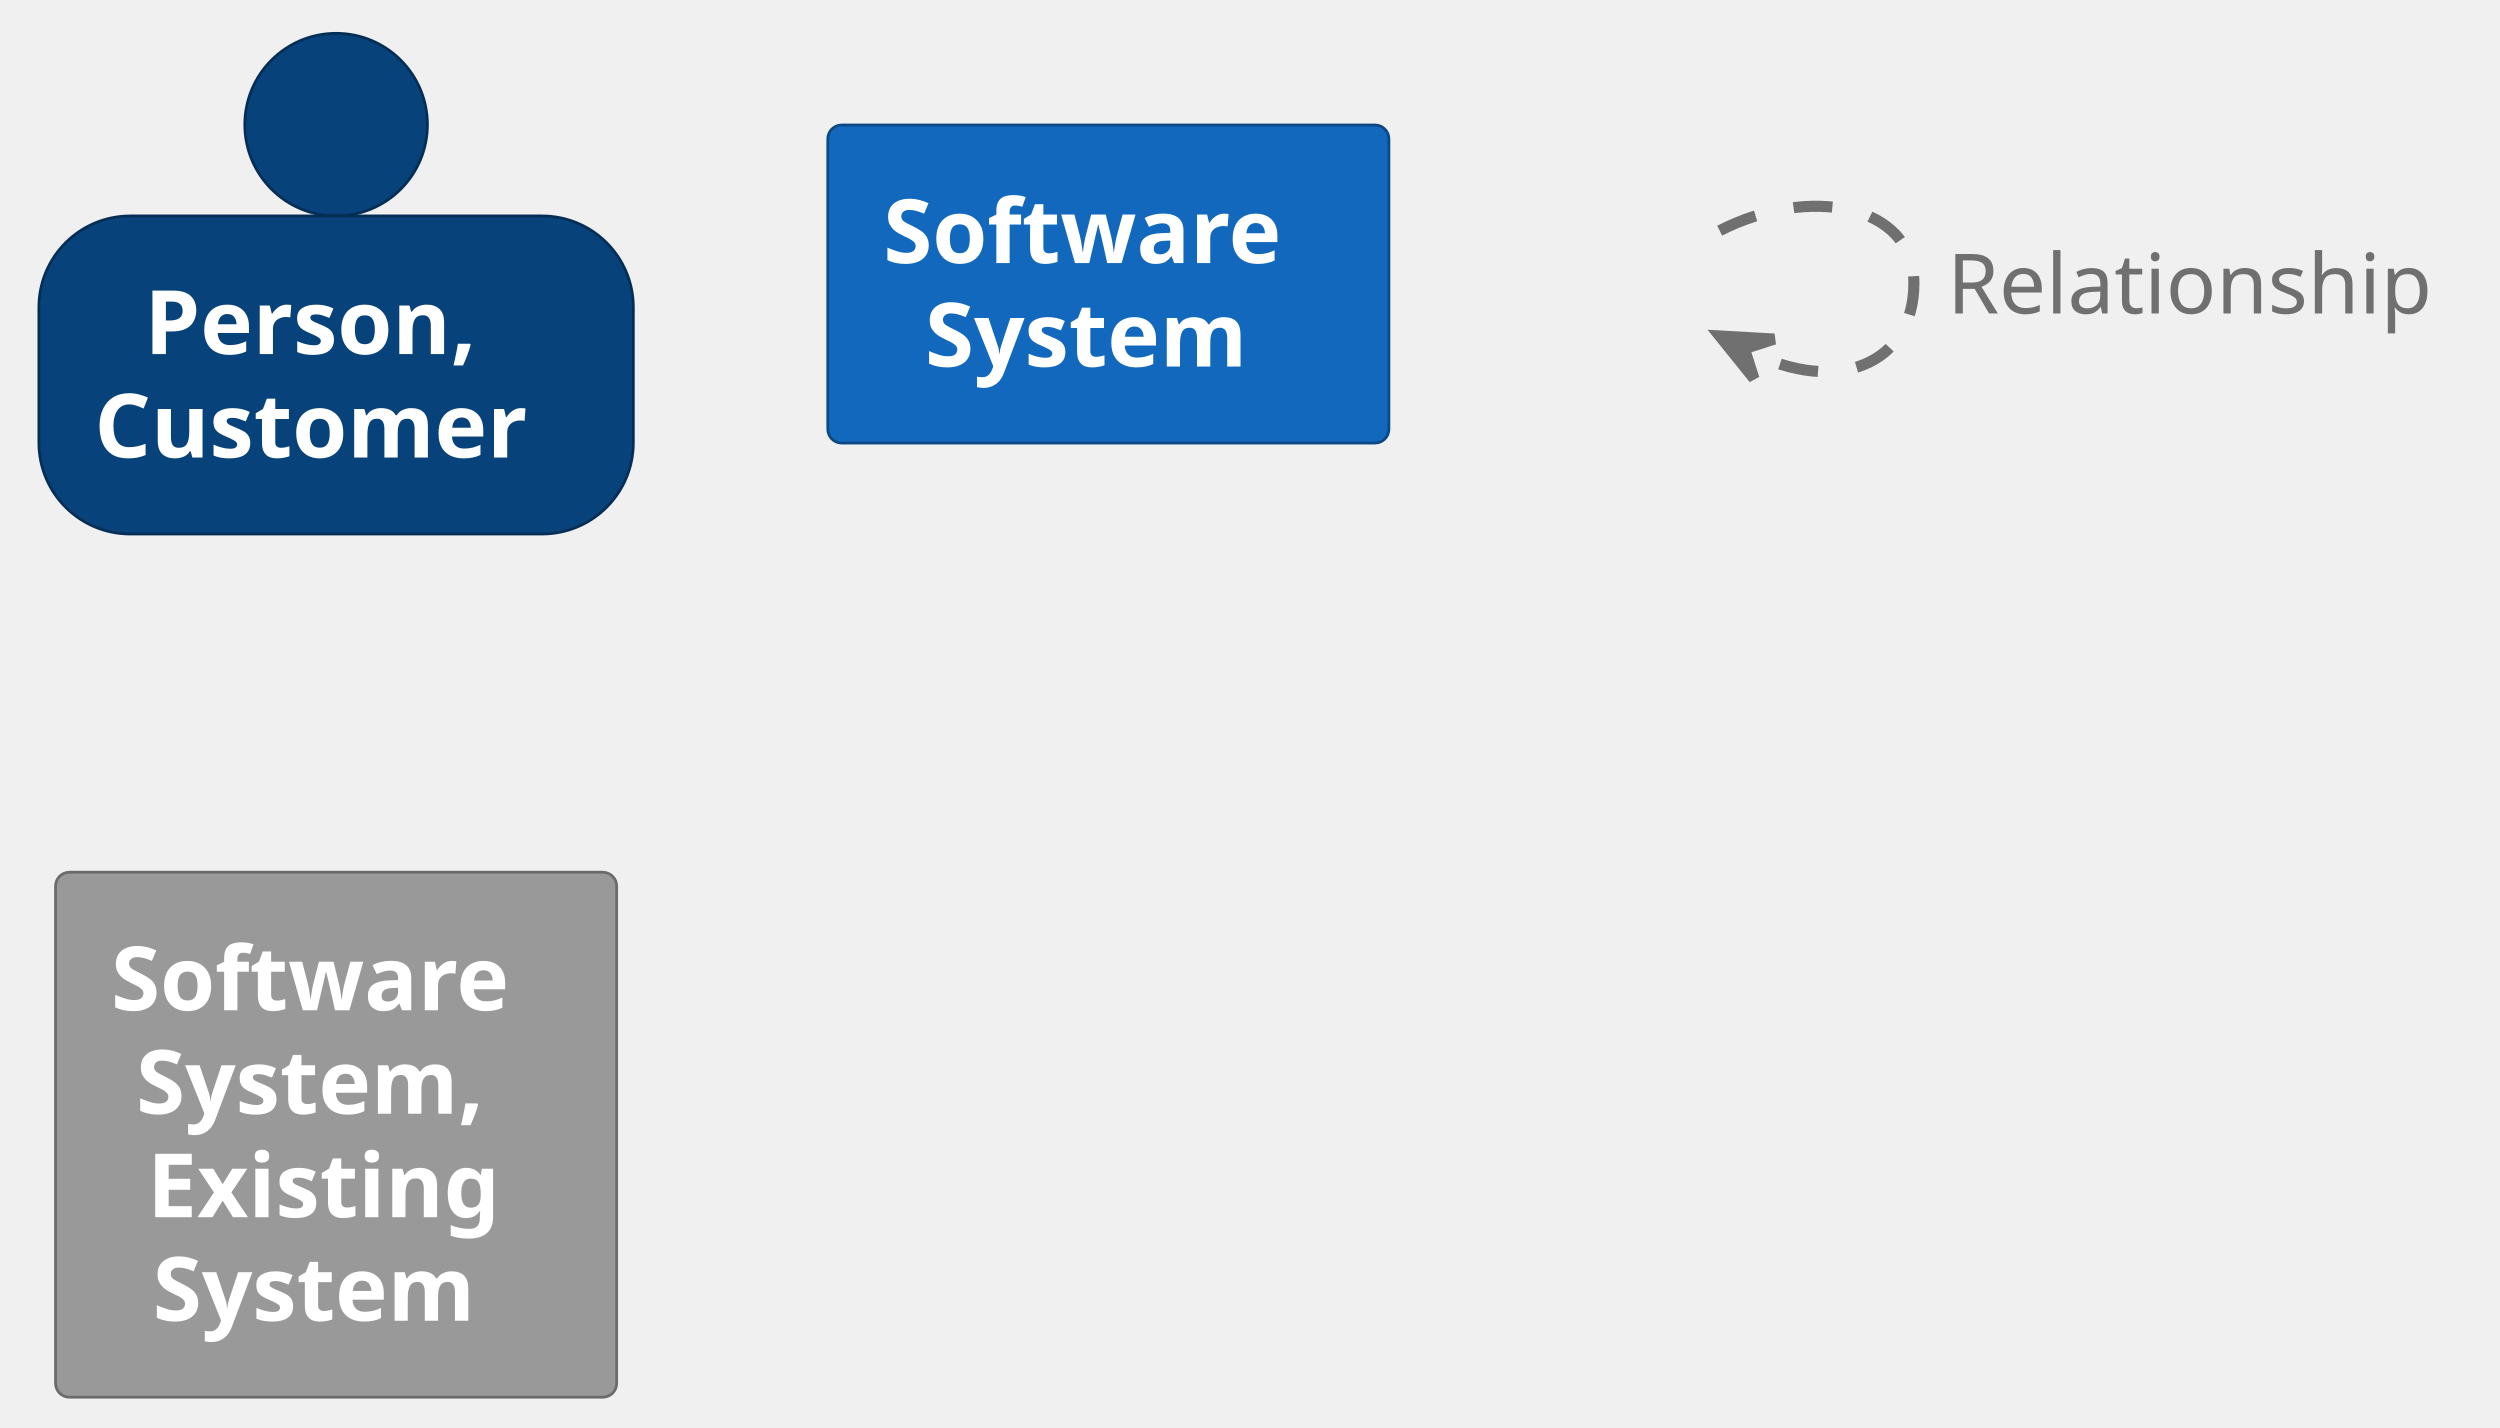
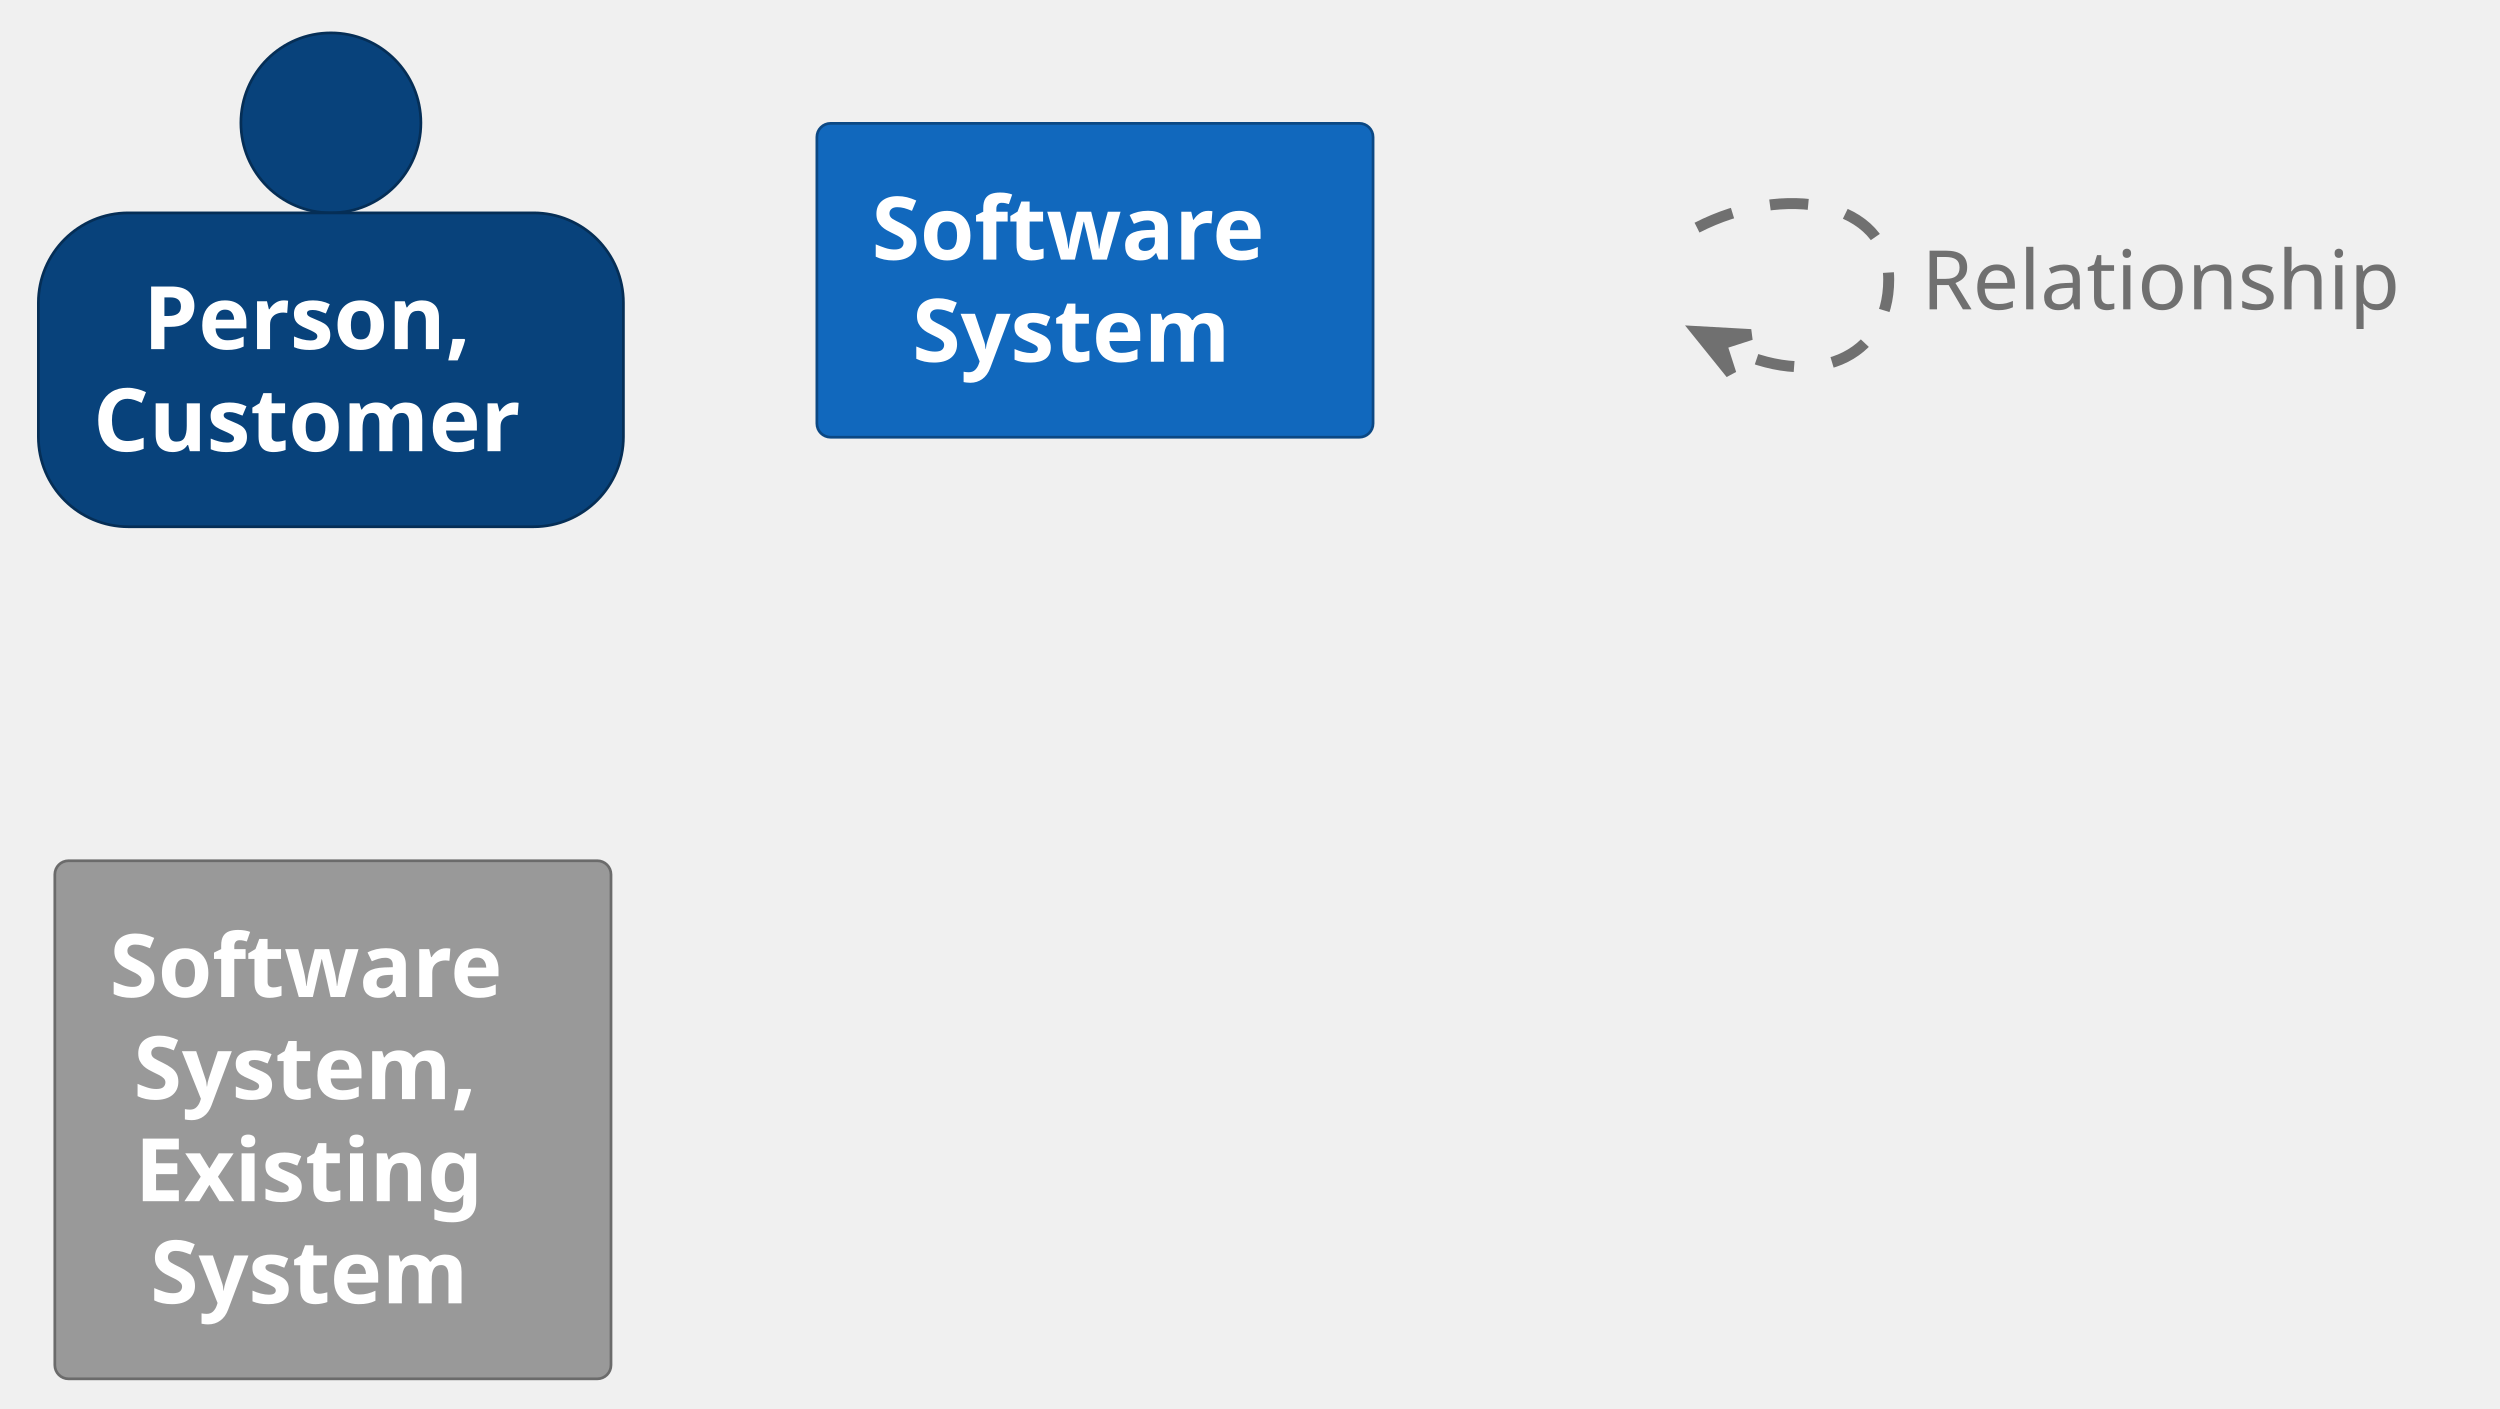
- <svg xmlns="http://www.w3.org/2000/svg" contentStyleType="text/css" height="257px" preserveAspectRatio="none" style="width:450px;height:257px;background:#FFFFFF;" version="1.1" viewBox="0 0 450 257" width="450px" zoomAndPan="magnify">
+ <svg xmlns="http://www.w3.org/2000/svg" contentStyleType="text/css" data-diagram-type="DESCRIPTION" height="257px" preserveAspectRatio="none" style="width:456px;height:257px;background:#FFFFFF;" version="1.1" viewBox="0 0 456 257" width="456px" zoomAndPan="magnify">
  <defs />
  <g>
    <g id="elem_==Person, Customer">
-       <ellipse cx="60.5" cy="22.436" fill="#08427B" rx="16.436" ry="16.436" style="stroke:#052E56;stroke-width:0.5;" />
-       <rect fill="#08427B" height="57.25" rx="16.436" ry="16.436" style="stroke:#052E56;stroke-width:0.5;" width="107" x="7" y="38.872" />
-       <text fill="#FFFFFF" font-family="sans-serif" font-size="16" font-weight="bold" lengthAdjust="spacing" textLength="69" x="26" y="63.724">Person,</text>
-       <text fill="#FFFFFF" font-family="sans-serif" font-size="16" font-weight="bold" lengthAdjust="spacing" textLength="87" x="17" y="82.349">Customer</text>
+       <ellipse cx="60.355" cy="22.414" fill="#08427B" rx="16.414" ry="16.414" style="stroke:#052E56;stroke-width:0.5;" />
+       <rect fill="#08427B" height="57.25" rx="16.414" ry="16.414" style="stroke:#052E56;stroke-width:0.5;" width="106.711" x="7" y="38.828" />
+       <text fill="#FFFFFF" font-family="sans-serif" font-size="16" font-weight="bold" lengthAdjust="spacing" textLength="68.453" x="26.129" y="63.679">Person,</text>
+       <text fill="#FFFFFF" font-family="sans-serif" font-size="16" font-weight="bold" lengthAdjust="spacing" textLength="86.711" x="17" y="82.304">Customer</text>
    </g>
    <g id="elem_==Software System">
-       <rect fill="#1168BD" height="57.25" rx="2.5" ry="2.5" style="stroke:#0B4884;stroke-width:0.5;" width="101" x="149" y="22.5" />
-       <text fill="#FFFFFF" font-family="sans-serif" font-size="16" font-weight="bold" lengthAdjust="spacing" textLength="81" x="159" y="47.352">Software</text>
-       <text fill="#FFFFFF" font-family="sans-serif" font-size="16" font-weight="bold" lengthAdjust="spacing" textLength="66" x="166.5" y="65.977">System</text>
+       <rect fill="#1168BD" height="57.25" rx="2.5" ry="2.5" style="stroke:#0B4884;stroke-width:0.5;" width="101.445" x="149" y="22.5" />
+       <text fill="#FFFFFF" font-family="sans-serif" font-size="16" font-weight="bold" lengthAdjust="spacing" textLength="81.445" x="159" y="47.352">Software</text>
+       <text fill="#FFFFFF" font-family="sans-serif" font-size="16" font-weight="bold" lengthAdjust="spacing" textLength="66.648" x="166.398" y="65.977">System</text>
    </g>
    <g id="elem_==Software System, Existing System">
-       <rect fill="#999999" height="94.5" rx="2.5" ry="2.5" style="stroke:#6B6B6B;stroke-width:0.5;" width="101" x="10" y="157" />
-       <text fill="#FFFFFF" font-family="sans-serif" font-size="16" font-weight="bold" lengthAdjust="spacing" textLength="81" x="20" y="181.852">Software</text>
-       <text fill="#FFFFFF" font-family="sans-serif" font-size="16" font-weight="bold" lengthAdjust="spacing" textLength="72" x="24.5" y="200.477">System,</text>
-       <text fill="#FFFFFF" font-family="sans-serif" font-size="16" font-weight="bold" lengthAdjust="spacing" textLength="68" x="26.5" y="219.102">Existing</text>
-       <text fill="#FFFFFF" font-family="sans-serif" font-size="16" font-weight="bold" lengthAdjust="spacing" textLength="66" x="27.5" y="237.727">System</text>
+       <rect fill="#999999" height="94.5" rx="2.5" ry="2.5" style="stroke:#6B6B6B;stroke-width:0.5;" width="101.445" x="10" y="157" />
+       <text fill="#FFFFFF" font-family="sans-serif" font-size="16" font-weight="bold" lengthAdjust="spacing" textLength="81.445" x="20" y="181.852">Software</text>
+       <text fill="#FFFFFF" font-family="sans-serif" font-size="16" font-weight="bold" lengthAdjust="spacing" textLength="72.727" x="24.359" y="200.477">System,</text>
+       <text fill="#FFFFFF" font-family="sans-serif" font-size="16" font-weight="bold" lengthAdjust="spacing" textLength="72.234" x="24.605" y="219.102">Existing</text>
+       <text fill="#FFFFFF" font-family="sans-serif" font-size="16" font-weight="bold" lengthAdjust="spacing" textLength="66.648" x="27.398" y="237.727">System</text>
    </g>
    <g id="elem_4">
-       <rect fill="none" height="36.297" rx="2.5" ry="2.5" style="stroke:none;stroke-width:0.5;" width="24" x="285.5" y="33" />
+       <rect fill="transparent" height="36.297" rx="2.5" ry="2.5" style="stroke:transparent;stroke-width:0.5;" width="24.45" x="285.5" y="33" />
    </g>
    <g id="link_4_4">
-       <path d="M309.54,41.52 C325.38,33.39 344.5,36.55 344.5,51 C344.5,65.45 330.718,71.35 314.878,63.22 " fill="none" id="4-to-4" style="stroke:#707070;stroke-width:2.0;stroke-dasharray:7.0,7.0;" />
-       <polygon fill="#707070" points="309.54,60.48,315.72,68.148,313.988,62.763,319.373,61.031,309.54,60.48" style="stroke:#707070;stroke-width:2.0;" />
-       <text fill="#707070" font-family="sans-serif" font-size="15" lengthAdjust="spacing" textLength="87" x="350.5" y="56.423">Relationship</text>
+       <path d="M309.54,41.52 C325.38,33.39 344.5,36.55 344.5,51 C344.5,65.45 330.718,71.35 314.878,63.22 " fill="transparent" id="4-to-4" style="stroke:#707070;stroke-width:2;stroke-dasharray:7.0,7.0;" />
+       <polygon fill="#707070" points="309.54,60.48,315.72,68.148,313.988,62.763,319.373,61.031,309.54,60.48" style="stroke:#707070;stroke-width:2;" />
+       <text fill="#707070" font-family="sans-serif" font-size="15" lengthAdjust="spacing" textLength="92.754" x="350.5" y="56.423">Relationship</text>
    </g>
  </g>
</svg>
